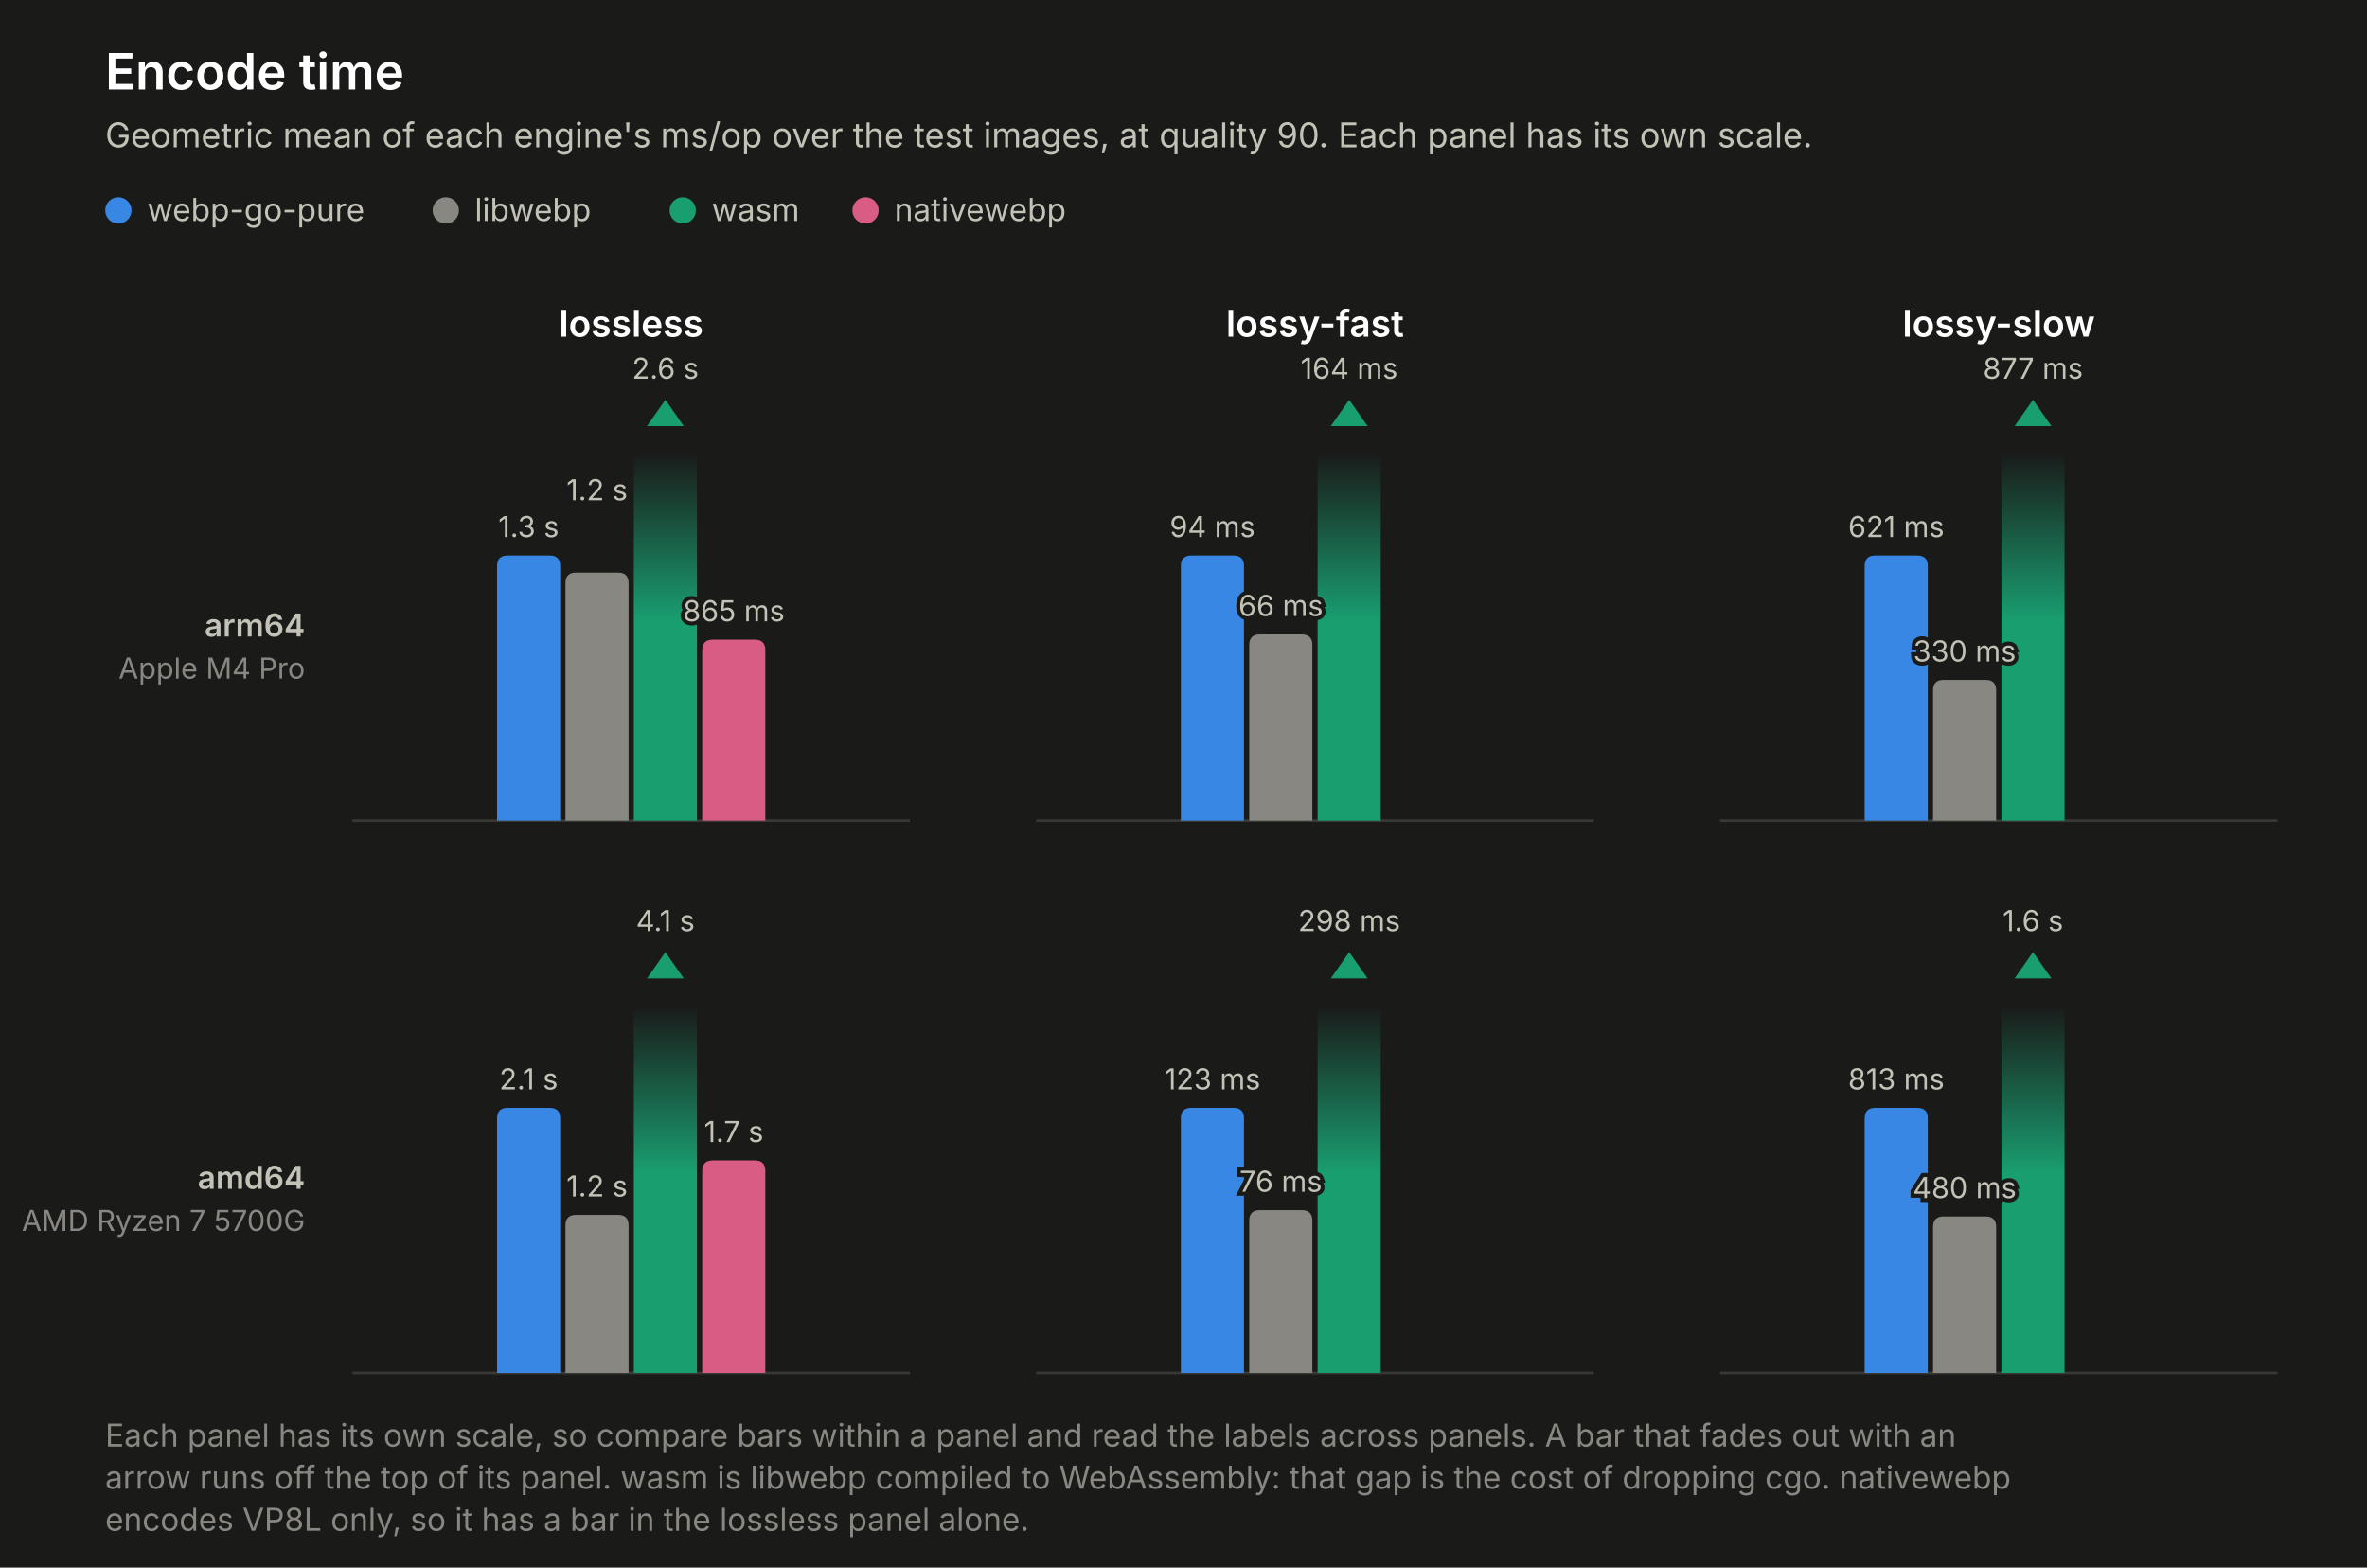
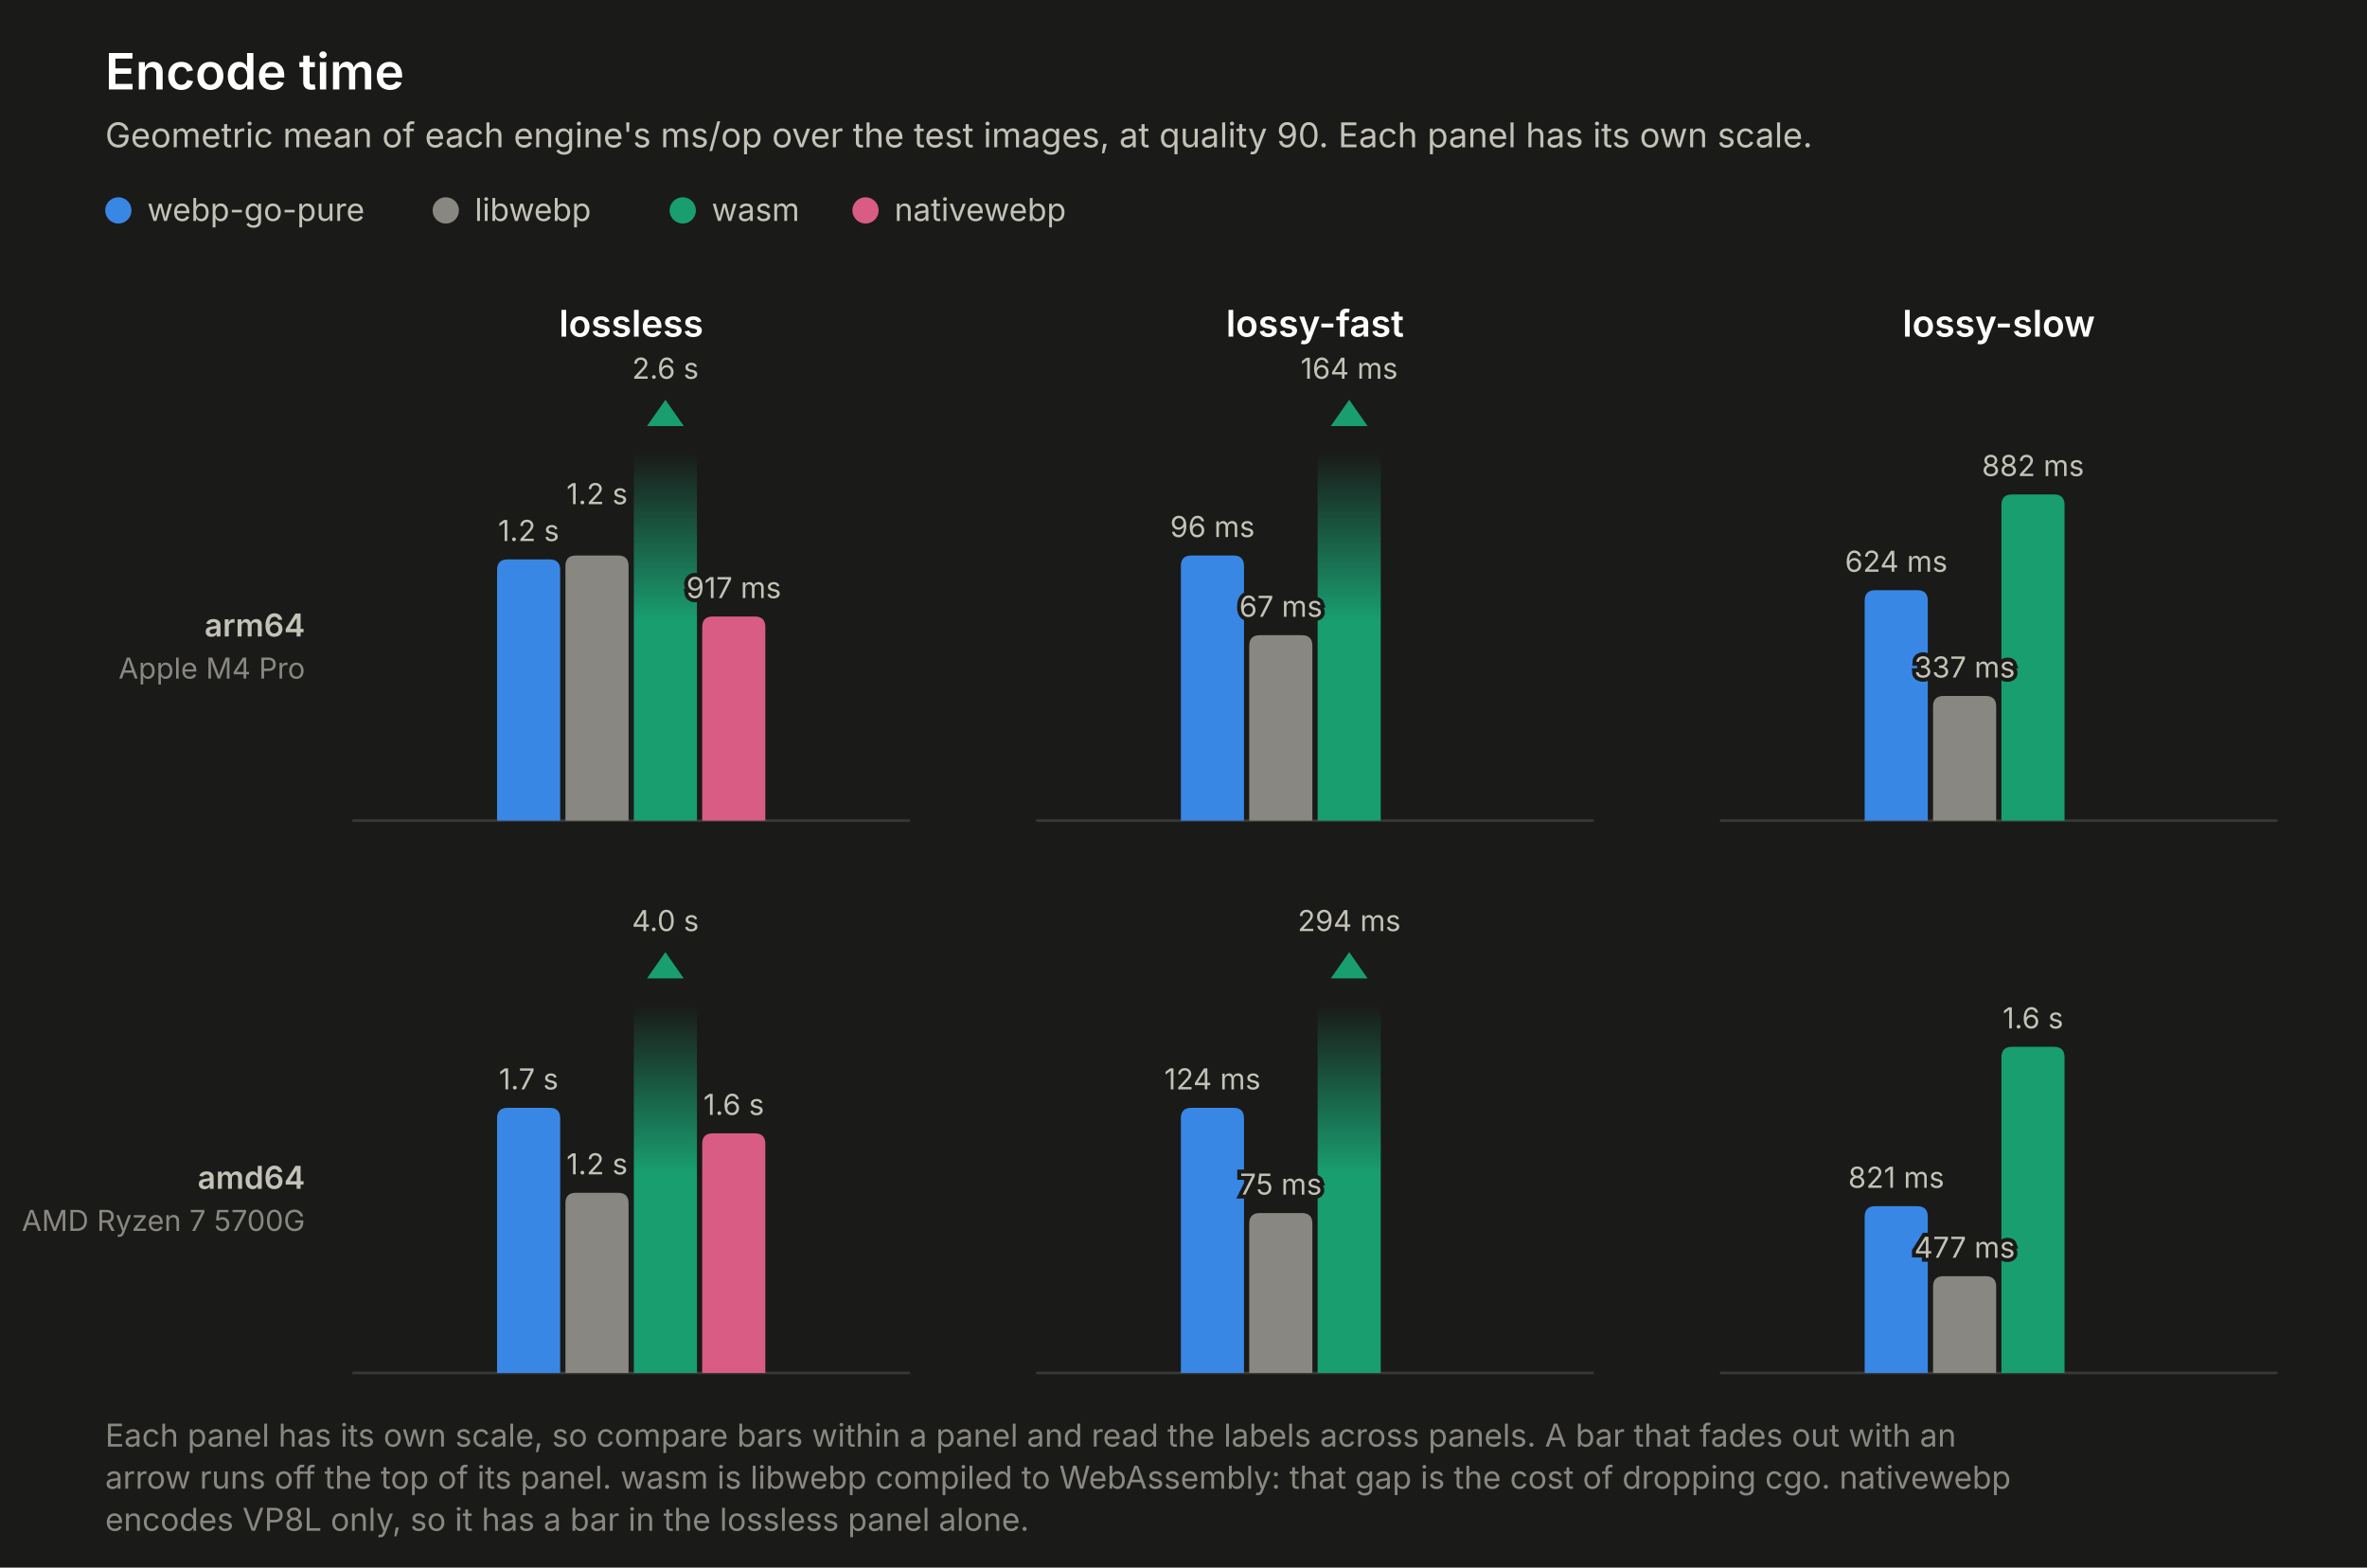
<svg xmlns="http://www.w3.org/2000/svg" width="900" height="596" viewBox="0 0 900 596" role="img">
  <rect width="900" height="596" fill="#1a1a19" />
  <text x="40.0" y="34.0" font-family="system-ui, -apple-system, &quot;Segoe UI&quot;, sans-serif" font-size="19" fill="#ffffff" text-anchor="start" font-weight="600">Encode time</text>
  <text x="40.0" y="56.0" font-family="system-ui, -apple-system, &quot;Segoe UI&quot;, sans-serif" font-size="13" fill="#c3c2b7" text-anchor="start">Geometric mean of each engine's ms/op over the test images, at quality 90. Each panel has its own scale.</text>
  <circle cx="45.0" cy="80.0" r="5.0" fill="#3987e5" />
  <text x="56.0" y="84.0" font-family="system-ui, -apple-system, &quot;Segoe UI&quot;, sans-serif" font-size="12" fill="#c3c2b7" text-anchor="start">webp-go-pure</text>
  <circle cx="169.5" cy="80.0" r="5.0" fill="#898781" />
  <text x="180.5" y="84.0" font-family="system-ui, -apple-system, &quot;Segoe UI&quot;, sans-serif" font-size="12" fill="#c3c2b7" text-anchor="start">libwebp</text>
  <circle cx="259.6" cy="80.0" r="5.0" fill="#199e70" />
  <text x="270.6" y="84.0" font-family="system-ui, -apple-system, &quot;Segoe UI&quot;, sans-serif" font-size="12" fill="#c3c2b7" text-anchor="start">wasm</text>
  <circle cx="329.1" cy="80.0" r="5.0" fill="#d95c85" />
  <text x="340.1" y="84.0" font-family="system-ui, -apple-system, &quot;Segoe UI&quot;, sans-serif" font-size="12" fill="#c3c2b7" text-anchor="start">nativewebp</text>
  <text x="240.0" y="128.0" font-family="system-ui, -apple-system, &quot;Segoe UI&quot;, sans-serif" font-size="14" fill="#ffffff" text-anchor="middle" font-weight="600">lossless</text>
  <text x="500.0" y="128.0" font-family="system-ui, -apple-system, &quot;Segoe UI&quot;, sans-serif" font-size="14" fill="#ffffff" text-anchor="middle" font-weight="600">lossy-fast</text>
  <text x="760.0" y="128.0" font-family="system-ui, -apple-system, &quot;Segoe UI&quot;, sans-serif" font-size="14" fill="#ffffff" text-anchor="middle" font-weight="600">lossy-slow</text>
  <text x="116.0" y="242.0" font-family="system-ui, -apple-system, &quot;Segoe UI&quot;, sans-serif" font-size="12" fill="#c3c2b7" text-anchor="end" font-weight="600">arm64</text>
  <text x="116.0" y="258.0" font-family="system-ui, -apple-system, &quot;Segoe UI&quot;, sans-serif" font-size="11" fill="#898781" text-anchor="end">Apple M4 Pro</text>
  <line x1="134.0" y1="312.0" x2="346.0" y2="312.0" stroke="#383835" stroke-width="1.0" />
-   <path d="M 189.0 312.0 L 189.0 215.2 Q 189.0 211.2 193.0 211.2 L 209.0 211.2 Q 213.0 211.2 213.0 215.2 L 213.0 312.0 Z" fill="#3987e5" />
-   <path d="M 215.0 312.0 L 215.0 221.7 Q 215.0 217.7 219.0 217.7 L 235.0 217.7 Q 239.0 217.7 239.0 221.7 L 239.0 312.0 Z" fill="#898781" />
+   <path d="M 189.0 312.0 L 189.0 216.7 Q 189.0 212.7 193.0 212.7 L 209.0 212.7 Q 213.0 212.7 213.0 216.7 L 213.0 312.0 Z" fill="#3987e5" />
+   <path d="M 215.0 312.0 L 215.0 215.2 Q 215.0 211.2 219.0 211.2 L 235.0 211.2 Q 239.0 211.2 239.0 215.2 L 239.0 312.0 Z" fill="#898781" />
  <linearGradient id="fade1" gradientUnits="userSpaceOnUse" x1="0" y1="172.0" x2="0" y2="236.0">
    <stop offset="0" stop-color="#199e70" stop-opacity="0" />
    <stop offset="1" stop-color="#199e70" stop-opacity="1" />
  </linearGradient>
  <path d="M 241.0 312.0 L 241.0 176.0 Q 241.0 172.0 245.0 172.0 L 261.0 172.0 Q 265.0 172.0 265.0 176.0 L 265.0 312.0 Z" fill="url(#fade1)" />
  <path d="M 253.0 152.0 l 7 10 l -14 0 z" fill="#199e70" />
-   <path d="M 267.0 312.0 L 267.0 247.2 Q 267.0 243.2 271.0 243.2 L 287.0 243.2 Q 291.0 243.2 291.0 247.2 L 291.0 312.0 Z" fill="#d95c85" />
-   <text x="201.0" y="204.2" font-family="system-ui, -apple-system, &quot;Segoe UI&quot;, sans-serif" font-size="11" fill="#c3c2b7" text-anchor="middle" stroke="#1a1a19" stroke-width="3" paint-order="stroke" style="font-variant-numeric:tabular-nums">1.3 s</text>
-   <text x="227.0" y="190.2" font-family="system-ui, -apple-system, &quot;Segoe UI&quot;, sans-serif" font-size="11" fill="#c3c2b7" text-anchor="middle" stroke="#1a1a19" stroke-width="3" paint-order="stroke" style="font-variant-numeric:tabular-nums">1.2 s</text>
+   <path d="M 267.0 312.0 L 267.0 238.4 Q 267.0 234.4 271.0 234.4 L 287.0 234.4 Q 291.0 234.4 291.0 238.4 L 291.0 312.0 Z" fill="#d95c85" />
+   <text x="201.0" y="205.7" font-family="system-ui, -apple-system, &quot;Segoe UI&quot;, sans-serif" font-size="11" fill="#c3c2b7" text-anchor="middle" stroke="#1a1a19" stroke-width="3" paint-order="stroke" style="font-variant-numeric:tabular-nums">1.2 s</text>
+   <text x="227.0" y="191.7" font-family="system-ui, -apple-system, &quot;Segoe UI&quot;, sans-serif" font-size="11" fill="#c3c2b7" text-anchor="middle" stroke="#1a1a19" stroke-width="3" paint-order="stroke" style="font-variant-numeric:tabular-nums">1.2 s</text>
  <text x="253.0" y="144.0" font-family="system-ui, -apple-system, &quot;Segoe UI&quot;, sans-serif" font-size="11" fill="#c3c2b7" text-anchor="middle" stroke="#1a1a19" stroke-width="3" paint-order="stroke" style="font-variant-numeric:tabular-nums">2.6 s</text>
-   <text x="279.0" y="236.2" font-family="system-ui, -apple-system, &quot;Segoe UI&quot;, sans-serif" font-size="11" fill="#c3c2b7" text-anchor="middle" stroke="#1a1a19" stroke-width="3" paint-order="stroke" style="font-variant-numeric:tabular-nums">865 ms</text>
+   <text x="279.0" y="227.4" font-family="system-ui, -apple-system, &quot;Segoe UI&quot;, sans-serif" font-size="11" fill="#c3c2b7" text-anchor="middle" stroke="#1a1a19" stroke-width="3" paint-order="stroke" style="font-variant-numeric:tabular-nums">917 ms</text>
  <line x1="394.0" y1="312.0" x2="606.0" y2="312.0" stroke="#383835" stroke-width="1.0" />
  <path d="M 449.0 312.0 L 449.0 215.2 Q 449.0 211.2 453.0 211.2 L 469.0 211.2 Q 473.0 211.2 473.0 215.2 L 473.0 312.0 Z" fill="#3987e5" />
-   <path d="M 475.0 312.0 L 475.0 245.2 Q 475.0 241.2 479.0 241.2 L 495.0 241.2 Q 499.0 241.2 499.0 245.2 L 499.0 312.0 Z" fill="#898781" />
+   <path d="M 475.0 312.0 L 475.0 245.5 Q 475.0 241.5 479.0 241.5 L 495.0 241.5 Q 499.0 241.5 499.0 245.5 L 499.0 312.0 Z" fill="#898781" />
  <linearGradient id="fade2" gradientUnits="userSpaceOnUse" x1="0" y1="172.0" x2="0" y2="236.0">
    <stop offset="0" stop-color="#199e70" stop-opacity="0" />
    <stop offset="1" stop-color="#199e70" stop-opacity="1" />
  </linearGradient>
  <path d="M 501.0 312.0 L 501.0 176.0 Q 501.0 172.0 505.0 172.0 L 521.0 172.0 Q 525.0 172.0 525.0 176.0 L 525.0 312.0 Z" fill="url(#fade2)" />
  <path d="M 513.0 152.0 l 7 10 l -14 0 z" fill="#199e70" />
-   <text x="461.0" y="204.2" font-family="system-ui, -apple-system, &quot;Segoe UI&quot;, sans-serif" font-size="11" fill="#c3c2b7" text-anchor="middle" stroke="#1a1a19" stroke-width="3" paint-order="stroke" style="font-variant-numeric:tabular-nums">94 ms</text>
-   <text x="487.0" y="234.2" font-family="system-ui, -apple-system, &quot;Segoe UI&quot;, sans-serif" font-size="11" fill="#c3c2b7" text-anchor="middle" stroke="#1a1a19" stroke-width="3" paint-order="stroke" style="font-variant-numeric:tabular-nums">66 ms</text>
+   <text x="461.0" y="204.2" font-family="system-ui, -apple-system, &quot;Segoe UI&quot;, sans-serif" font-size="11" fill="#c3c2b7" text-anchor="middle" stroke="#1a1a19" stroke-width="3" paint-order="stroke" style="font-variant-numeric:tabular-nums">96 ms</text>
+   <text x="487.0" y="234.5" font-family="system-ui, -apple-system, &quot;Segoe UI&quot;, sans-serif" font-size="11" fill="#c3c2b7" text-anchor="middle" stroke="#1a1a19" stroke-width="3" paint-order="stroke" style="font-variant-numeric:tabular-nums">67 ms</text>
  <text x="513.0" y="144.0" font-family="system-ui, -apple-system, &quot;Segoe UI&quot;, sans-serif" font-size="11" fill="#c3c2b7" text-anchor="middle" stroke="#1a1a19" stroke-width="3" paint-order="stroke" style="font-variant-numeric:tabular-nums">164 ms</text>
  <line x1="654.0" y1="312.0" x2="866.0" y2="312.0" stroke="#383835" stroke-width="1.0" />
-   <path d="M 709.0 312.0 L 709.0 215.2 Q 709.0 211.2 713.0 211.2 L 729.0 211.2 Q 733.0 211.2 733.0 215.2 L 733.0 312.0 Z" fill="#3987e5" />
-   <path d="M 735.0 312.0 L 735.0 262.5 Q 735.0 258.5 739.0 258.5 L 755.0 258.5 Q 759.0 258.5 759.0 262.5 L 759.0 312.0 Z" fill="#898781" />
-   <linearGradient id="fade3" gradientUnits="userSpaceOnUse" x1="0" y1="172.0" x2="0" y2="236.0">
-     <stop offset="0" stop-color="#199e70" stop-opacity="0" />
-     <stop offset="1" stop-color="#199e70" stop-opacity="1" />
-   </linearGradient>
-   <path d="M 761.0 312.0 L 761.0 176.0 Q 761.0 172.0 765.0 172.0 L 781.0 172.0 Q 785.0 172.0 785.0 176.0 L 785.0 312.0 Z" fill="url(#fade3)" />
-   <path d="M 773.0 152.0 l 7 10 l -14 0 z" fill="#199e70" />
-   <text x="721.0" y="204.2" font-family="system-ui, -apple-system, &quot;Segoe UI&quot;, sans-serif" font-size="11" fill="#c3c2b7" text-anchor="middle" stroke="#1a1a19" stroke-width="3" paint-order="stroke" style="font-variant-numeric:tabular-nums">621 ms</text>
-   <text x="747.0" y="251.5" font-family="system-ui, -apple-system, &quot;Segoe UI&quot;, sans-serif" font-size="11" fill="#c3c2b7" text-anchor="middle" stroke="#1a1a19" stroke-width="3" paint-order="stroke" style="font-variant-numeric:tabular-nums">330 ms</text>
-   <text x="773.0" y="144.0" font-family="system-ui, -apple-system, &quot;Segoe UI&quot;, sans-serif" font-size="11" fill="#c3c2b7" text-anchor="middle" stroke="#1a1a19" stroke-width="3" paint-order="stroke" style="font-variant-numeric:tabular-nums">877 ms</text>
+   <path d="M 709.0 312.0 L 709.0 228.4 Q 709.0 224.4 713.0 224.4 L 729.0 224.4 Q 733.0 224.4 733.0 228.4 L 733.0 312.0 Z" fill="#3987e5" />
+   <path d="M 735.0 312.0 L 735.0 268.6 Q 735.0 264.6 739.0 264.6 L 755.0 264.6 Q 759.0 264.6 759.0 268.6 L 759.0 312.0 Z" fill="#898781" />
+   <path d="M 761.0 312.0 L 761.0 192.0 Q 761.0 188.0 765.0 188.0 L 781.0 188.0 Q 785.0 188.0 785.0 192.0 L 785.0 312.0 Z" fill="#199e70" />
+   <text x="721.0" y="217.4" font-family="system-ui, -apple-system, &quot;Segoe UI&quot;, sans-serif" font-size="11" fill="#c3c2b7" text-anchor="middle" stroke="#1a1a19" stroke-width="3" paint-order="stroke" style="font-variant-numeric:tabular-nums">624 ms</text>
+   <text x="747.0" y="257.6" font-family="system-ui, -apple-system, &quot;Segoe UI&quot;, sans-serif" font-size="11" fill="#c3c2b7" text-anchor="middle" stroke="#1a1a19" stroke-width="3" paint-order="stroke" style="font-variant-numeric:tabular-nums">337 ms</text>
+   <text x="773.0" y="181.0" font-family="system-ui, -apple-system, &quot;Segoe UI&quot;, sans-serif" font-size="11" fill="#c3c2b7" text-anchor="middle" stroke="#1a1a19" stroke-width="3" paint-order="stroke" style="font-variant-numeric:tabular-nums">882 ms</text>
  <text x="116.0" y="452.0" font-family="system-ui, -apple-system, &quot;Segoe UI&quot;, sans-serif" font-size="12" fill="#c3c2b7" text-anchor="end" font-weight="600">amd64</text>
  <text x="116.0" y="468.0" font-family="system-ui, -apple-system, &quot;Segoe UI&quot;, sans-serif" font-size="11" fill="#898781" text-anchor="end">AMD Ryzen 7 5700G</text>
  <line x1="134.0" y1="522.0" x2="346.0" y2="522.0" stroke="#383835" stroke-width="1.0" />
  <path d="M 189.0 522.0 L 189.0 425.2 Q 189.0 421.2 193.0 421.2 L 209.0 421.2 Q 213.0 421.2 213.0 425.2 L 213.0 522.0 Z" fill="#3987e5" />
-   <path d="M 215.0 522.0 L 215.0 465.9 Q 215.0 461.9 219.0 461.9 L 235.0 461.9 Q 239.0 461.9 239.0 465.9 L 239.0 522.0 Z" fill="#898781" />
+   <path d="M 215.0 522.0 L 215.0 457.5 Q 215.0 453.5 219.0 453.5 L 235.0 453.5 Q 239.0 453.5 239.0 457.5 L 239.0 522.0 Z" fill="#898781" />
+   <linearGradient id="fade3" gradientUnits="userSpaceOnUse" x1="0" y1="382.0" x2="0" y2="446.0">
+     <stop offset="0" stop-color="#199e70" stop-opacity="0" />
+     <stop offset="1" stop-color="#199e70" stop-opacity="1" />
+   </linearGradient>
+   <path d="M 241.0 522.0 L 241.0 386.0 Q 241.0 382.0 245.0 382.0 L 261.0 382.0 Q 265.0 382.0 265.0 386.0 L 265.0 522.0 Z" fill="url(#fade3)" />
+   <path d="M 253.0 362.0 l 7 10 l -14 0 z" fill="#199e70" />
+   <path d="M 267.0 522.0 L 267.0 434.9 Q 267.0 430.9 271.0 430.9 L 287.0 430.9 Q 291.0 430.9 291.0 434.9 L 291.0 522.0 Z" fill="#d95c85" />
+   <text x="201.0" y="414.2" font-family="system-ui, -apple-system, &quot;Segoe UI&quot;, sans-serif" font-size="11" fill="#c3c2b7" text-anchor="middle" stroke="#1a1a19" stroke-width="3" paint-order="stroke" style="font-variant-numeric:tabular-nums">1.7 s</text>
+   <text x="227.0" y="446.5" font-family="system-ui, -apple-system, &quot;Segoe UI&quot;, sans-serif" font-size="11" fill="#c3c2b7" text-anchor="middle" stroke="#1a1a19" stroke-width="3" paint-order="stroke" style="font-variant-numeric:tabular-nums">1.2 s</text>
+   <text x="253.0" y="354.0" font-family="system-ui, -apple-system, &quot;Segoe UI&quot;, sans-serif" font-size="11" fill="#c3c2b7" text-anchor="middle" stroke="#1a1a19" stroke-width="3" paint-order="stroke" style="font-variant-numeric:tabular-nums">4.0 s</text>
+   <text x="279.0" y="423.9" font-family="system-ui, -apple-system, &quot;Segoe UI&quot;, sans-serif" font-size="11" fill="#c3c2b7" text-anchor="middle" stroke="#1a1a19" stroke-width="3" paint-order="stroke" style="font-variant-numeric:tabular-nums">1.6 s</text>
+   <line x1="394.0" y1="522.0" x2="606.0" y2="522.0" stroke="#383835" stroke-width="1.0" />
+   <path d="M 449.0 522.0 L 449.0 425.2 Q 449.0 421.2 453.0 421.2 L 469.0 421.2 Q 473.0 421.2 473.0 425.2 L 473.0 522.0 Z" fill="#3987e5" />
+   <path d="M 475.0 522.0 L 475.0 465.2 Q 475.0 461.2 479.0 461.2 L 495.0 461.2 Q 499.0 461.2 499.0 465.2 L 499.0 522.0 Z" fill="#898781" />
  <linearGradient id="fade4" gradientUnits="userSpaceOnUse" x1="0" y1="382.0" x2="0" y2="446.0">
    <stop offset="0" stop-color="#199e70" stop-opacity="0" />
    <stop offset="1" stop-color="#199e70" stop-opacity="1" />
  </linearGradient>
-   <path d="M 241.0 522.0 L 241.0 386.0 Q 241.0 382.0 245.0 382.0 L 261.0 382.0 Q 265.0 382.0 265.0 386.0 L 265.0 522.0 Z" fill="url(#fade4)" />
-   <path d="M 253.0 362.0 l 7 10 l -14 0 z" fill="#199e70" />
-   <path d="M 267.0 522.0 L 267.0 445.2 Q 267.0 441.2 271.0 441.2 L 287.0 441.2 Q 291.0 441.2 291.0 445.2 L 291.0 522.0 Z" fill="#d95c85" />
-   <text x="201.0" y="414.2" font-family="system-ui, -apple-system, &quot;Segoe UI&quot;, sans-serif" font-size="11" fill="#c3c2b7" text-anchor="middle" stroke="#1a1a19" stroke-width="3" paint-order="stroke" style="font-variant-numeric:tabular-nums">2.1 s</text>
-   <text x="227.0" y="454.9" font-family="system-ui, -apple-system, &quot;Segoe UI&quot;, sans-serif" font-size="11" fill="#c3c2b7" text-anchor="middle" stroke="#1a1a19" stroke-width="3" paint-order="stroke" style="font-variant-numeric:tabular-nums">1.2 s</text>
-   <text x="253.0" y="354.0" font-family="system-ui, -apple-system, &quot;Segoe UI&quot;, sans-serif" font-size="11" fill="#c3c2b7" text-anchor="middle" stroke="#1a1a19" stroke-width="3" paint-order="stroke" style="font-variant-numeric:tabular-nums">4.1 s</text>
-   <text x="279.0" y="434.2" font-family="system-ui, -apple-system, &quot;Segoe UI&quot;, sans-serif" font-size="11" fill="#c3c2b7" text-anchor="middle" stroke="#1a1a19" stroke-width="3" paint-order="stroke" style="font-variant-numeric:tabular-nums">1.7 s</text>
-   <line x1="394.0" y1="522.0" x2="606.0" y2="522.0" stroke="#383835" stroke-width="1.0" />
-   <path d="M 449.0 522.0 L 449.0 425.2 Q 449.0 421.2 453.0 421.2 L 469.0 421.2 Q 473.0 421.2 473.0 425.2 L 473.0 522.0 Z" fill="#3987e5" />
-   <path d="M 475.0 522.0 L 475.0 464.1 Q 475.0 460.1 479.0 460.1 L 495.0 460.1 Q 499.0 460.1 499.0 464.1 L 499.0 522.0 Z" fill="#898781" />
-   <linearGradient id="fade5" gradientUnits="userSpaceOnUse" x1="0" y1="382.0" x2="0" y2="446.0">
-     <stop offset="0" stop-color="#199e70" stop-opacity="0" />
-     <stop offset="1" stop-color="#199e70" stop-opacity="1" />
-   </linearGradient>
-   <path d="M 501.0 522.0 L 501.0 386.0 Q 501.0 382.0 505.0 382.0 L 521.0 382.0 Q 525.0 382.0 525.0 386.0 L 525.0 522.0 Z" fill="url(#fade5)" />
+   <path d="M 501.0 522.0 L 501.0 386.0 Q 501.0 382.0 505.0 382.0 L 521.0 382.0 Q 525.0 382.0 525.0 386.0 L 525.0 522.0 Z" fill="url(#fade4)" />
  <path d="M 513.0 362.0 l 7 10 l -14 0 z" fill="#199e70" />
-   <text x="461.0" y="414.2" font-family="system-ui, -apple-system, &quot;Segoe UI&quot;, sans-serif" font-size="11" fill="#c3c2b7" text-anchor="middle" stroke="#1a1a19" stroke-width="3" paint-order="stroke" style="font-variant-numeric:tabular-nums">123 ms</text>
-   <text x="487.0" y="453.1" font-family="system-ui, -apple-system, &quot;Segoe UI&quot;, sans-serif" font-size="11" fill="#c3c2b7" text-anchor="middle" stroke="#1a1a19" stroke-width="3" paint-order="stroke" style="font-variant-numeric:tabular-nums">76 ms</text>
-   <text x="513.0" y="354.0" font-family="system-ui, -apple-system, &quot;Segoe UI&quot;, sans-serif" font-size="11" fill="#c3c2b7" text-anchor="middle" stroke="#1a1a19" stroke-width="3" paint-order="stroke" style="font-variant-numeric:tabular-nums">298 ms</text>
+   <text x="461.0" y="414.2" font-family="system-ui, -apple-system, &quot;Segoe UI&quot;, sans-serif" font-size="11" fill="#c3c2b7" text-anchor="middle" stroke="#1a1a19" stroke-width="3" paint-order="stroke" style="font-variant-numeric:tabular-nums">124 ms</text>
+   <text x="487.0" y="454.2" font-family="system-ui, -apple-system, &quot;Segoe UI&quot;, sans-serif" font-size="11" fill="#c3c2b7" text-anchor="middle" stroke="#1a1a19" stroke-width="3" paint-order="stroke" style="font-variant-numeric:tabular-nums">75 ms</text>
+   <text x="513.0" y="354.0" font-family="system-ui, -apple-system, &quot;Segoe UI&quot;, sans-serif" font-size="11" fill="#c3c2b7" text-anchor="middle" stroke="#1a1a19" stroke-width="3" paint-order="stroke" style="font-variant-numeric:tabular-nums">294 ms</text>
  <line x1="654.0" y1="522.0" x2="866.0" y2="522.0" stroke="#383835" stroke-width="1.0" />
-   <path d="M 709.0 522.0 L 709.0 425.2 Q 709.0 421.2 713.0 421.2 L 729.0 421.2 Q 733.0 421.2 733.0 425.2 L 733.0 522.0 Z" fill="#3987e5" />
-   <path d="M 735.0 522.0 L 735.0 466.5 Q 735.0 462.5 739.0 462.5 L 755.0 462.5 Q 759.0 462.5 759.0 466.5 L 759.0 522.0 Z" fill="#898781" />
-   <linearGradient id="fade6" gradientUnits="userSpaceOnUse" x1="0" y1="382.0" x2="0" y2="446.0">
-     <stop offset="0" stop-color="#199e70" stop-opacity="0" />
-     <stop offset="1" stop-color="#199e70" stop-opacity="1" />
-   </linearGradient>
-   <path d="M 761.0 522.0 L 761.0 386.0 Q 761.0 382.0 765.0 382.0 L 781.0 382.0 Q 785.0 382.0 785.0 386.0 L 785.0 522.0 Z" fill="url(#fade6)" />
-   <path d="M 773.0 362.0 l 7 10 l -14 0 z" fill="#199e70" />
-   <text x="721.0" y="414.2" font-family="system-ui, -apple-system, &quot;Segoe UI&quot;, sans-serif" font-size="11" fill="#c3c2b7" text-anchor="middle" stroke="#1a1a19" stroke-width="3" paint-order="stroke" style="font-variant-numeric:tabular-nums">813 ms</text>
-   <text x="747.0" y="455.5" font-family="system-ui, -apple-system, &quot;Segoe UI&quot;, sans-serif" font-size="11" fill="#c3c2b7" text-anchor="middle" stroke="#1a1a19" stroke-width="3" paint-order="stroke" style="font-variant-numeric:tabular-nums">480 ms</text>
-   <text x="773.0" y="354.0" font-family="system-ui, -apple-system, &quot;Segoe UI&quot;, sans-serif" font-size="11" fill="#c3c2b7" text-anchor="middle" stroke="#1a1a19" stroke-width="3" paint-order="stroke" style="font-variant-numeric:tabular-nums">1.6 s</text>
+   <path d="M 709.0 522.0 L 709.0 462.6 Q 709.0 458.6 713.0 458.6 L 729.0 458.6 Q 733.0 458.6 733.0 462.6 L 733.0 522.0 Z" fill="#3987e5" />
+   <path d="M 735.0 522.0 L 735.0 489.2 Q 735.0 485.2 739.0 485.2 L 755.0 485.2 Q 759.0 485.2 759.0 489.2 L 759.0 522.0 Z" fill="#898781" />
+   <path d="M 761.0 522.0 L 761.0 402.0 Q 761.0 398.0 765.0 398.0 L 781.0 398.0 Q 785.0 398.0 785.0 402.0 L 785.0 522.0 Z" fill="#199e70" />
+   <text x="721.0" y="451.6" font-family="system-ui, -apple-system, &quot;Segoe UI&quot;, sans-serif" font-size="11" fill="#c3c2b7" text-anchor="middle" stroke="#1a1a19" stroke-width="3" paint-order="stroke" style="font-variant-numeric:tabular-nums">821 ms</text>
+   <text x="747.0" y="478.2" font-family="system-ui, -apple-system, &quot;Segoe UI&quot;, sans-serif" font-size="11" fill="#c3c2b7" text-anchor="middle" stroke="#1a1a19" stroke-width="3" paint-order="stroke" style="font-variant-numeric:tabular-nums">477 ms</text>
+   <text x="773.0" y="391.0" font-family="system-ui, -apple-system, &quot;Segoe UI&quot;, sans-serif" font-size="11" fill="#c3c2b7" text-anchor="middle" stroke="#1a1a19" stroke-width="3" paint-order="stroke" style="font-variant-numeric:tabular-nums">1.6 s</text>
  <text x="40.0" y="550.0" font-family="system-ui, -apple-system, &quot;Segoe UI&quot;, sans-serif" font-size="12" fill="#898781" text-anchor="start">Each panel has its own scale, so compare bars within a panel and read the labels across panels. A bar that fades out with an</text>
  <text x="40.0" y="566.0" font-family="system-ui, -apple-system, &quot;Segoe UI&quot;, sans-serif" font-size="12" fill="#898781" text-anchor="start">arrow runs off the top of its panel. wasm is libwebp compiled to WebAssembly: that gap is the cost of dropping cgo. nativewebp</text>
  <text x="40.0" y="582.0" font-family="system-ui, -apple-system, &quot;Segoe UI&quot;, sans-serif" font-size="12" fill="#898781" text-anchor="start">encodes VP8L only, so it has a bar in the lossless panel alone.</text>
</svg>
